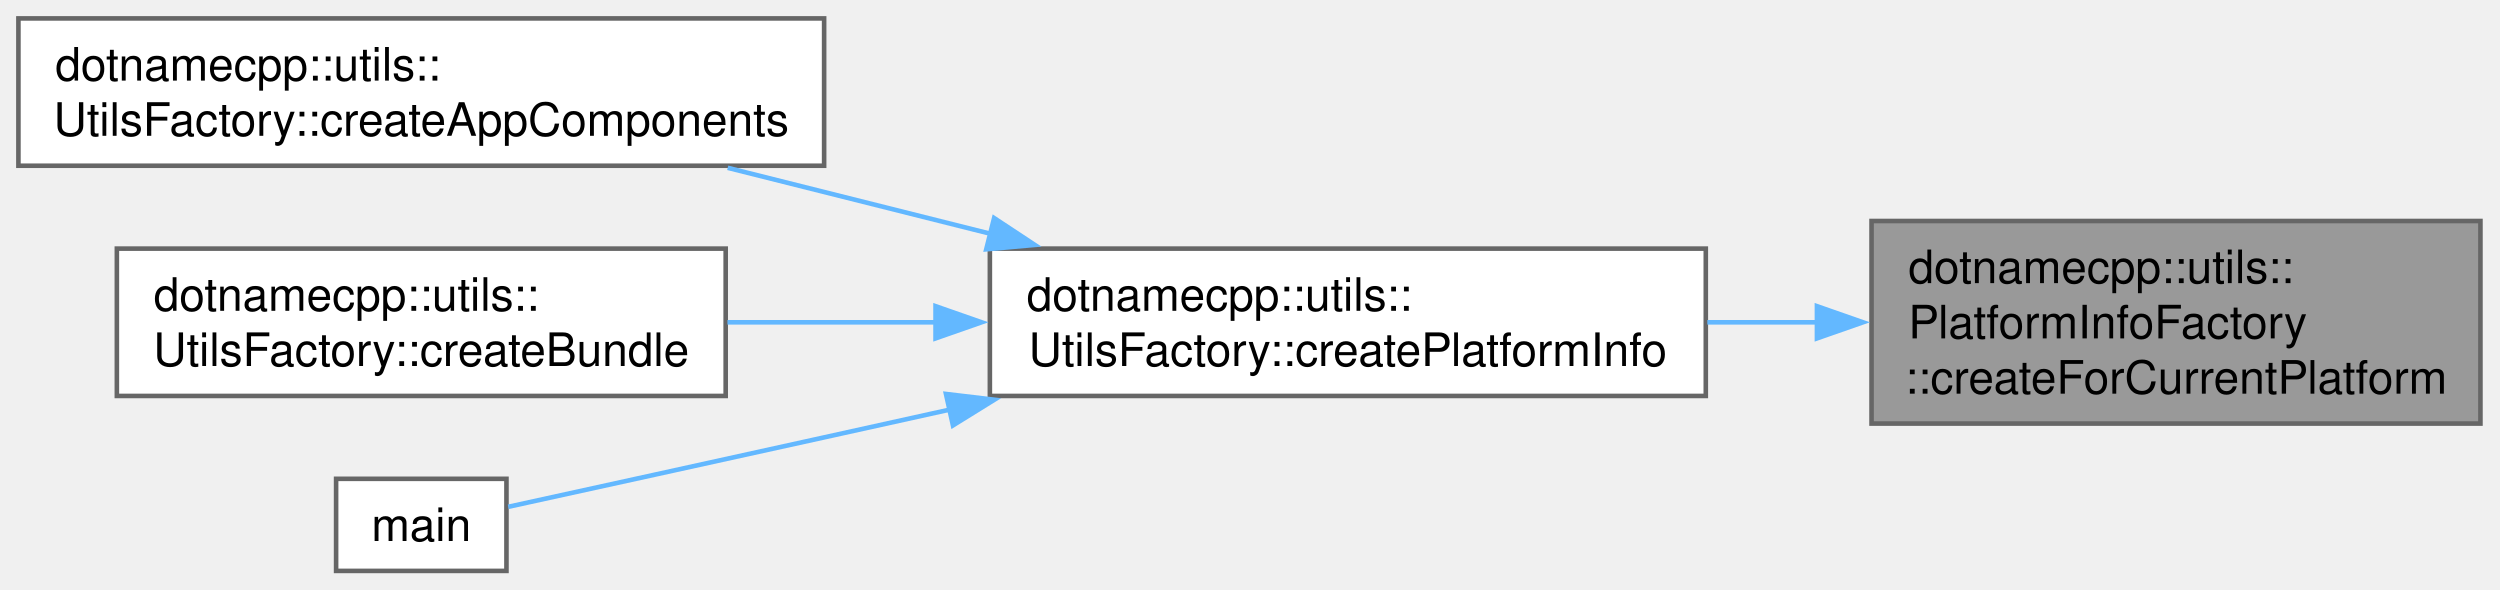
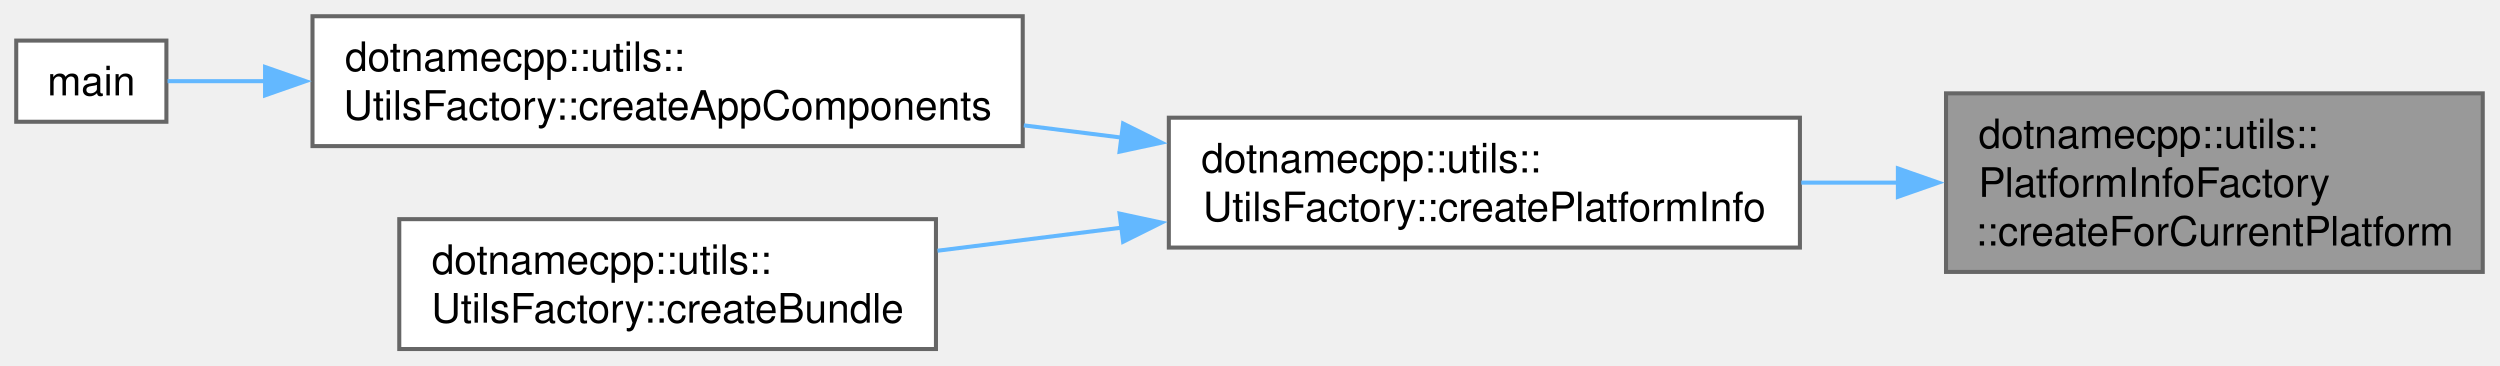
- <svg xmlns="http://www.w3.org/2000/svg" xmlns:xlink="http://www.w3.org/1999/xlink" width="543pt" height="128pt" viewBox="0.00 0.00 543.00 128.00">
-   <g id="graph0" class="graph" transform="scale(1 1) rotate(0) translate(4 124)">
+ <svg xmlns="http://www.w3.org/2000/svg" xmlns:xlink="http://www.w3.org/1999/xlink" width="616pt" height="90pt" viewBox="0.00 0.00 616.00 90.00">
+   <g id="graph0" class="graph" transform="scale(1 1) rotate(0) translate(4 86)">
    <g id="Node000001" class="node">
      <g id="a_Node000001">
        <a xlink:title=" ">
-           <polygon fill="#999999" stroke="#666666" points="534.75,-76 402.5,-76 402.5,-32 534.75,-32 534.75,-76" />
-           <text xml:space="preserve" text-anchor="start" x="410.5" y="-62.5" font-family="Helvetica,sans-Serif" font-size="10.00">dotnamecpp::utils::</text>
-           <text xml:space="preserve" text-anchor="start" x="410.5" y="-50.5" font-family="Helvetica,sans-Serif" font-size="10.00">PlatformInfoFactory</text>
-           <text xml:space="preserve" text-anchor="middle" x="468.62" y="-38.5" font-family="Helvetica,sans-Serif" font-size="10.00">::createForCurrentPlatform</text>
+           <polygon fill="#999999" stroke="#666666" points="607.75,-63 475.5,-63 475.5,-19 607.75,-19 607.75,-63" />
+           <text xml:space="preserve" text-anchor="start" x="483.5" y="-49.5" font-family="Helvetica,sans-Serif" font-size="10.00">dotnamecpp::utils::</text>
+           <text xml:space="preserve" text-anchor="start" x="483.5" y="-37.5" font-family="Helvetica,sans-Serif" font-size="10.00">PlatformInfoFactory</text>
+           <text xml:space="preserve" text-anchor="middle" x="541.62" y="-25.5" font-family="Helvetica,sans-Serif" font-size="10.00">::createForCurrentPlatform</text>
        </a>
      </g>
    </g>
    <g id="Node000002" class="node">
      <g id="a_Node000002">
        <a xlink:href="classdotnamecpp_1_1utils_1_1UtilsFactory.html#a5dd47e86b64ad3d8efb881d5b6db1f9d" target="_top" xlink:title=" ">
-           <polygon fill="white" stroke="#666666" points="366.5,-70 211,-70 211,-38 366.5,-38 366.5,-70" />
-           <text xml:space="preserve" text-anchor="start" x="219" y="-56.5" font-family="Helvetica,sans-Serif" font-size="10.00">dotnamecpp::utils::</text>
-           <text xml:space="preserve" text-anchor="middle" x="288.75" y="-44.5" font-family="Helvetica,sans-Serif" font-size="10.00">UtilsFactory::createPlatformInfo</text>
+           <polygon fill="white" stroke="#666666" points="439.5,-57 284,-57 284,-25 439.5,-25 439.5,-57" />
+           <text xml:space="preserve" text-anchor="start" x="292" y="-43.5" font-family="Helvetica,sans-Serif" font-size="10.00">dotnamecpp::utils::</text>
+           <text xml:space="preserve" text-anchor="middle" x="361.75" y="-31.5" font-family="Helvetica,sans-Serif" font-size="10.00">UtilsFactory::createPlatformInfo</text>
        </a>
      </g>
    </g>
    <g id="edge1_Node000001_Node000002" class="edge">
      <g id="a_edge1_Node000001_Node000002">
        <a xlink:title=" ">
-           <path fill="none" stroke="#63b8ff" d="M390.69,-54C382.78,-54 374.74,-54 366.83,-54" />
-           <polygon fill="#63b8ff" stroke="#63b8ff" points="390.64,-57.5 400.64,-54 390.64,-50.5 390.64,-57.5" />
+           <path fill="none" stroke="#63b8ff" d="M463.69,-41C455.78,-41 447.74,-41 439.83,-41" />
+           <polygon fill="#63b8ff" stroke="#63b8ff" points="463.64,-44.5 473.64,-41 463.64,-37.5 463.64,-44.5" />
        </a>
      </g>
    </g>
    <g id="Node000003" class="node">
      <g id="a_Node000003">
        <a xlink:href="classdotnamecpp_1_1utils_1_1UtilsFactory.html#a76b90ad17cd7e0dc50796299c94b8567" target="_top" xlink:title="Create complete application components.">
-           <polygon fill="white" stroke="#666666" points="175,-120 0,-120 0,-88 175,-88 175,-120" />
-           <text xml:space="preserve" text-anchor="start" x="8" y="-106.5" font-family="Helvetica,sans-Serif" font-size="10.00">dotnamecpp::utils::</text>
-           <text xml:space="preserve" text-anchor="middle" x="87.5" y="-94.5" font-family="Helvetica,sans-Serif" font-size="10.00">UtilsFactory::createAppComponents</text>
+           <polygon fill="white" stroke="#666666" points="248,-82 73,-82 73,-50 248,-50 248,-82" />
+           <text xml:space="preserve" text-anchor="start" x="81" y="-68.5" font-family="Helvetica,sans-Serif" font-size="10.00">dotnamecpp::utils::</text>
+           <text xml:space="preserve" text-anchor="middle" x="160.5" y="-56.5" font-family="Helvetica,sans-Serif" font-size="10.00">UtilsFactory::createAppComponents</text>
        </a>
      </g>
    </g>
    <g id="edge2_Node000002_Node000003" class="edge">
      <g id="a_edge2_Node000002_Node000003">
        <a xlink:title=" ">
-           <path fill="none" stroke="#63b8ff" d="M211.28,-73.19C192.41,-77.93 172.36,-82.96 154.06,-87.55" />
-           <polygon fill="#63b8ff" stroke="#63b8ff" points="211.92,-76.64 220.76,-70.81 210.21,-69.85 211.92,-76.64" />
-         </a>
-       </g>
-     </g>
-     <g id="Node000004" class="node">
-       <g id="a_Node000004">
-         <a xlink:href="classdotnamecpp_1_1utils_1_1UtilsFactory.html#afcf1273b868694eaeb8390bc41241049" target="_top" xlink:title=" ">
-           <polygon fill="white" stroke="#666666" points="153.62,-70 21.38,-70 21.38,-38 153.62,-38 153.62,-70" />
-           <text xml:space="preserve" text-anchor="start" x="29.38" y="-56.5" font-family="Helvetica,sans-Serif" font-size="10.00">dotnamecpp::utils::</text>
-           <text xml:space="preserve" text-anchor="middle" x="87.5" y="-44.5" font-family="Helvetica,sans-Serif" font-size="10.00">UtilsFactory::createBundle</text>
-         </a>
-       </g>
-     </g>
-     <g id="edge3_Node000002_Node000004" class="edge">
-       <g id="a_edge3_Node000002_Node000004">
-         <a xlink:title=" ">
-           <path fill="none" stroke="#63b8ff" d="M199.63,-54C184.3,-54 168.6,-54 154,-54" />
-           <polygon fill="#63b8ff" stroke="#63b8ff" points="199.2,-57.5 209.2,-54 199.2,-50.5 199.2,-57.5" />
+           <path fill="none" stroke="#63b8ff" d="M272.45,-52.08C264.42,-53.09 256.29,-54.11 248.27,-55.11" />
+           <polygon fill="#63b8ff" stroke="#63b8ff" points="272.73,-55.57 282.21,-50.85 271.86,-48.63 272.73,-55.57" />
        </a>
      </g>
    </g>
    <g id="Node000005" class="node">
      <g id="a_Node000005">
-         <a xlink:href="Application_8cpp.html#a3c04138a5bfe5d72780bb7e82a18e627" target="_top" xlink:title=" ">
-           <polygon fill="white" stroke="#666666" points="106,-20 69,-20 69,0 106,0 106,-20" />
-           <text xml:space="preserve" text-anchor="middle" x="87.5" y="-6.5" font-family="Helvetica,sans-Serif" font-size="10.00">main</text>
+         <a xlink:href="classdotnamecpp_1_1utils_1_1UtilsFactory.html#afcf1273b868694eaeb8390bc41241049" target="_top" xlink:title=" ">
+           <polygon fill="white" stroke="#666666" points="226.62,-32 94.38,-32 94.38,0 226.62,0 226.62,-32" />
+           <text xml:space="preserve" text-anchor="start" x="102.38" y="-18.5" font-family="Helvetica,sans-Serif" font-size="10.00">dotnamecpp::utils::</text>
+           <text xml:space="preserve" text-anchor="middle" x="160.5" y="-6.5" font-family="Helvetica,sans-Serif" font-size="10.00">UtilsFactory::createBundle</text>
        </a>
      </g>
    </g>
    <g id="edge4_Node000002_Node000005" class="edge">
      <g id="a_edge4_Node000002_Node000005">
        <a xlink:title=" ">
-           <path fill="none" stroke="#63b8ff" d="M202.27,-35.03C193.07,-32.99 183.84,-30.95 175,-29 151.28,-23.76 123.89,-17.75 106.39,-13.92" />
-           <polygon fill="#63b8ff" stroke="#63b8ff" points="201.46,-38.43 211.98,-37.18 202.98,-31.6 201.46,-38.43" />
+           <path fill="none" stroke="#63b8ff" d="M272.63,-29.94C257.3,-28.02 241.6,-26.05 227,-24.22" />
+           <polygon fill="#63b8ff" stroke="#63b8ff" points="271.86,-33.37 282.21,-31.15 272.73,-26.43 271.86,-33.37" />
+         </a>
+       </g>
+     </g>
+     <g id="Node000004" class="node">
+       <g id="a_Node000004">
+         <a xlink:href="Application_8cpp.html#a3c04138a5bfe5d72780bb7e82a18e627" target="_top" xlink:title=" ">
+           <polygon fill="white" stroke="#666666" points="37,-76 0,-76 0,-56 37,-56 37,-76" />
+           <text xml:space="preserve" text-anchor="middle" x="18.5" y="-62.5" font-family="Helvetica,sans-Serif" font-size="10.00">main</text>
+         </a>
+       </g>
+     </g>
+     <g id="edge3_Node000003_Node000004" class="edge">
+       <g id="a_edge3_Node000003_Node000004">
+         <a xlink:title=" ">
+           <path fill="none" stroke="#63b8ff" d="M61.45,-66C52.39,-66 44.08,-66 37.29,-66" />
+           <polygon fill="#63b8ff" stroke="#63b8ff" points="61.31,-69.5 71.31,-66 61.31,-62.5 61.31,-69.5" />
        </a>
      </g>
    </g>
  </g>
</svg>
